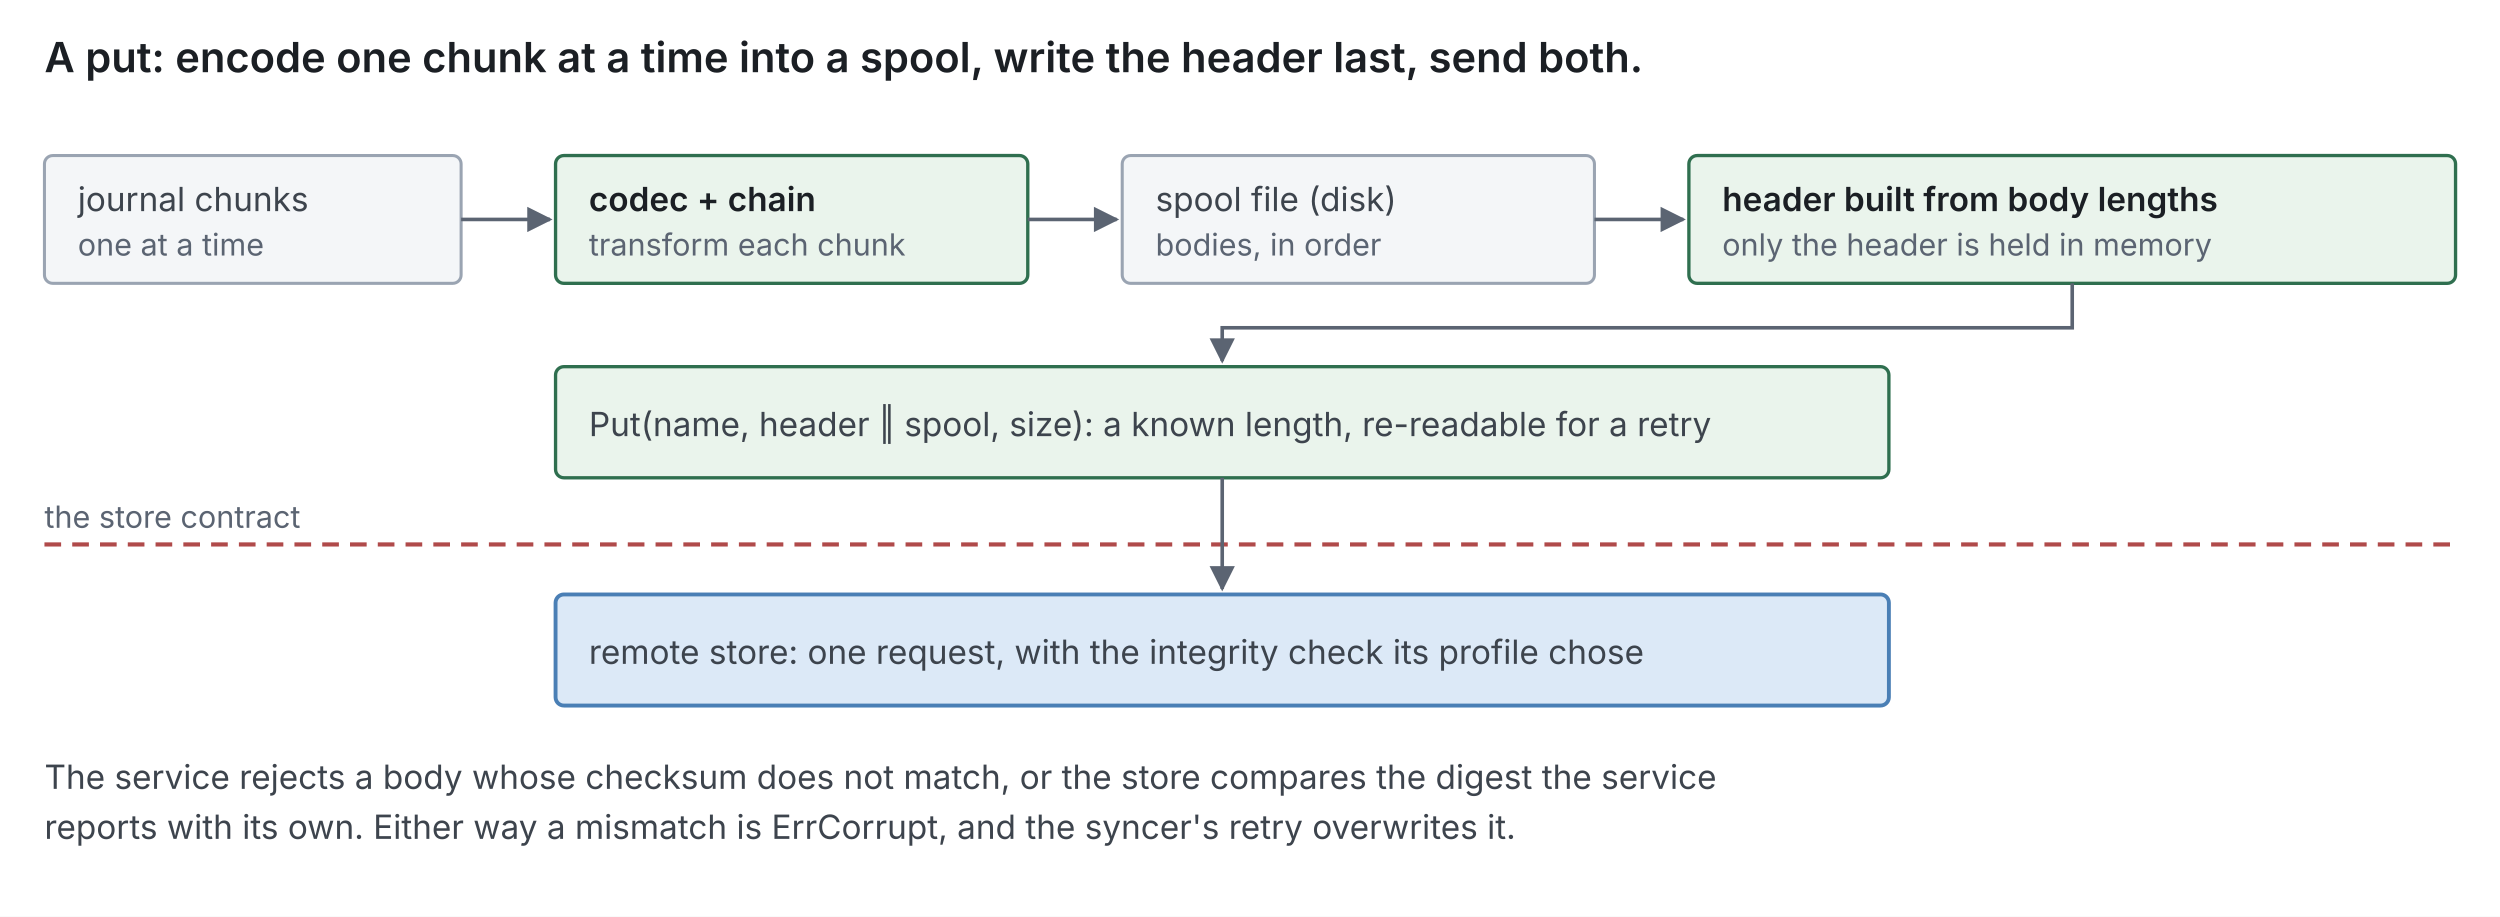
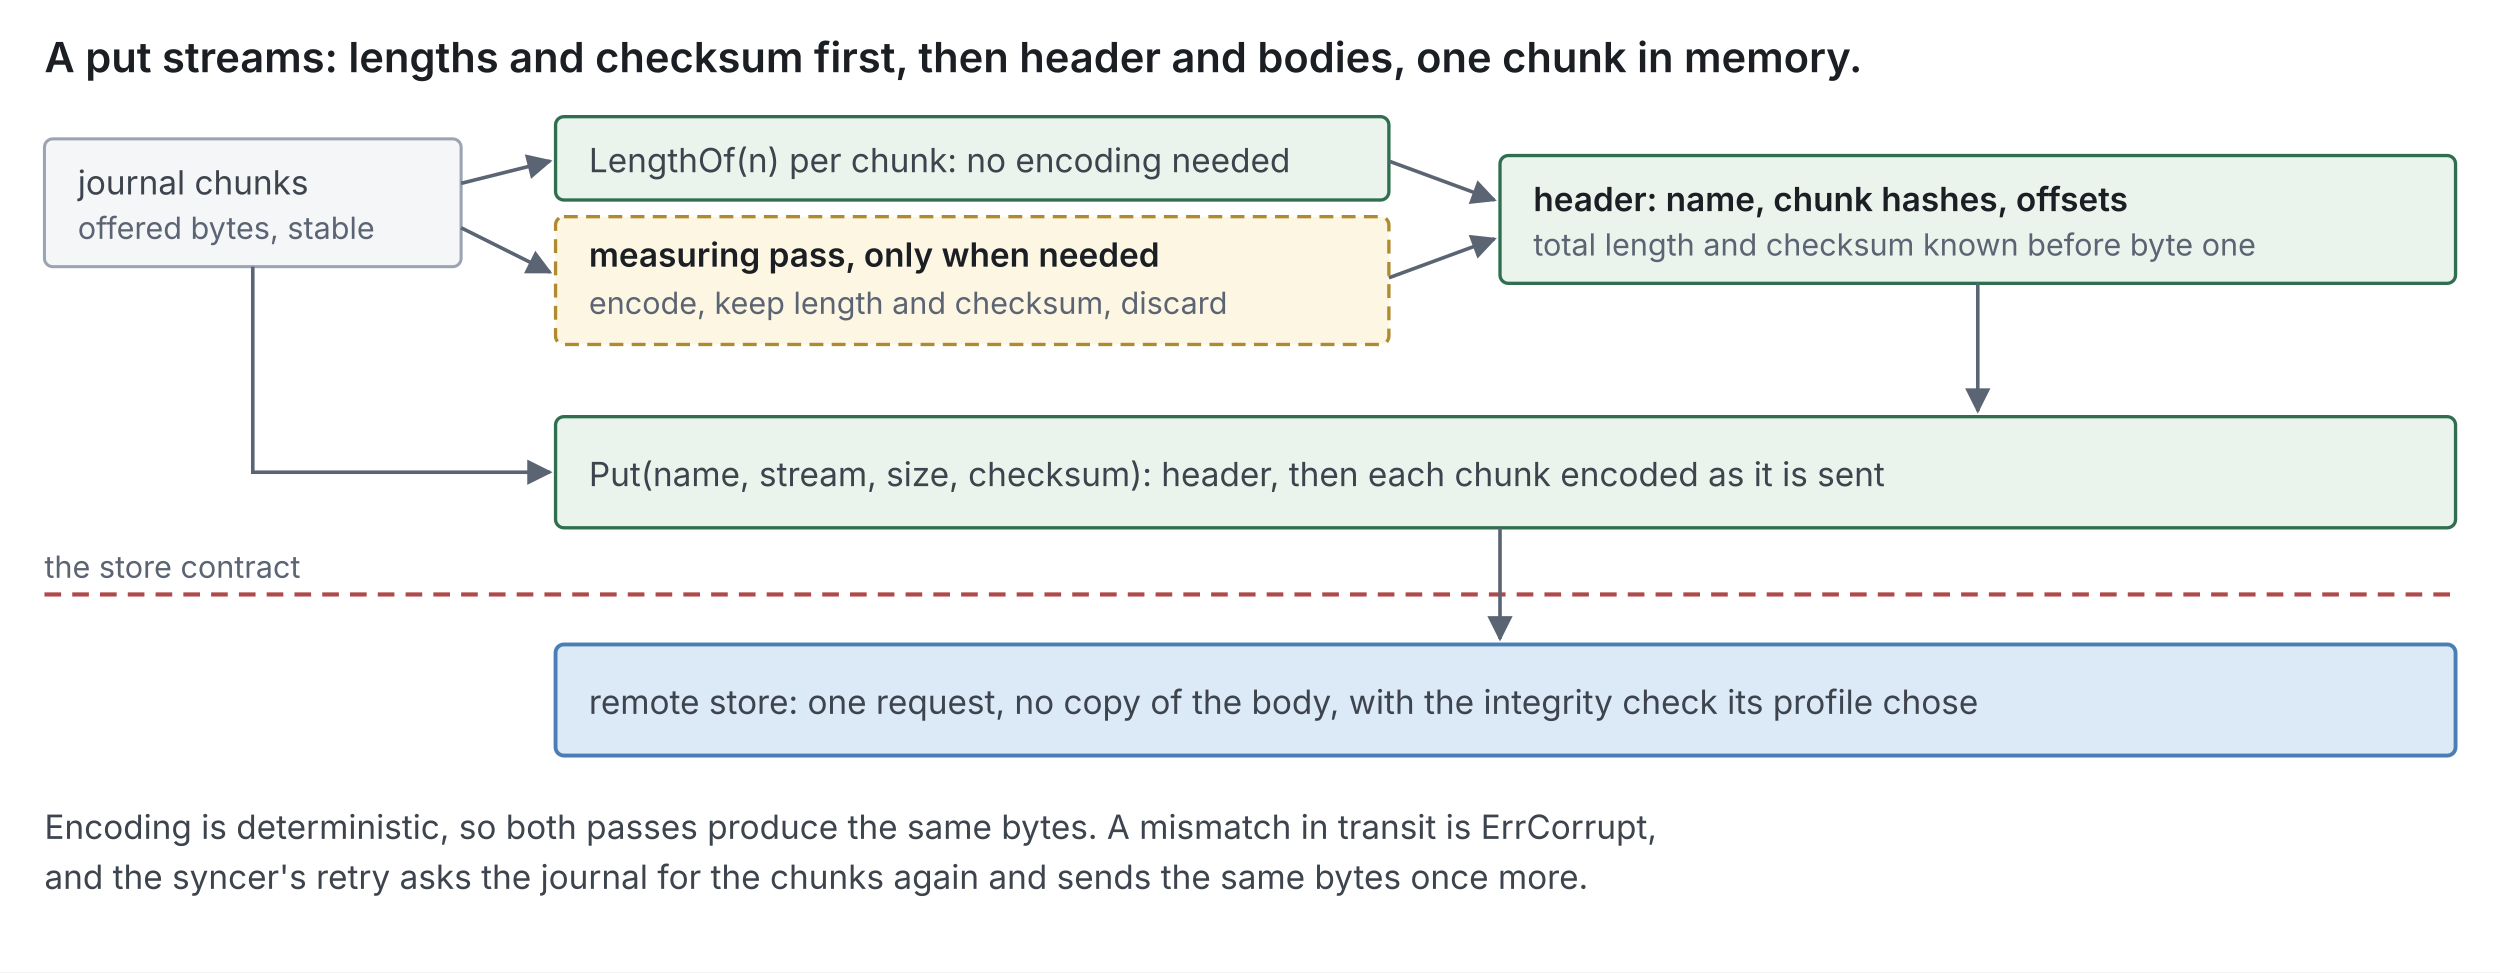
- <svg xmlns="http://www.w3.org/2000/svg" viewBox="0 0 900 330" width="900" height="330" font-family="system-ui,-apple-system,Segoe UI,sans-serif">
+ <svg xmlns="http://www.w3.org/2000/svg" viewBox="0 0 900 350" width="900" height="350" font-family="system-ui,-apple-system,Segoe UI,sans-serif">
  <defs>
    <style>
      .t  { font-size: 15px; font-weight: 600; fill: #1b1f24 }
      .h  { font-size: 12px; font-weight: 600; fill: #1b1f24 }
      .l  { font-size: 12px; fill: #3d444d }
      .s  { font-size: 11px; fill: #5b6472 }
      .io  { fill: #f4f6f8; stroke: #9aa4b2; stroke-width: 1.1 }
      .up  { fill: #eaf4ec; stroke: #2f6f4f; stroke-width: 1.2 }
+       .opt { fill: #fdf6e3; stroke: #b08a2e; stroke-width: 1.2; stroke-dasharray: 5 3 }
      .dn  { fill: #dce9f7; stroke: #4a7fb5; stroke-width: 1.4 }
      .line { stroke: #b04a4a; stroke-width: 1.5; stroke-dasharray: 6 4 }
      .arr { stroke: #5b6472; stroke-width: 1.3; fill: none }
    </style>
    <marker id="a" viewBox="0 0 10 10" refX="9" refY="5" markerWidth="7" markerHeight="7" orient="auto">
      <path d="M0,0 L10,5 L0,10 z" fill="#5b6472" />
    </marker>
  </defs>
-   <rect width="900" height="330" fill="#ffffff" />
-   <text x="16" y="26" class="t">A put: encode one chunk at a time into a spool, write the header last, send both.</text>
-   <rect x="16" y="56" width="150" height="46" rx="3" class="io" />
-   <text x="28" y="76" class="l">journal chunks</text>
-   <text x="28" y="92" class="s">one at a time</text>
-   <rect x="200" y="56" width="170" height="46" rx="3" class="up" />
-   <text x="212" y="76" class="h">codec + chain</text>
-   <text x="212" y="92" class="s">transform each chunk</text>
-   <rect x="404" y="56" width="170" height="46" rx="3" class="io" />
-   <text x="416" y="76" class="l">spool file (disk)</text>
-   <text x="416" y="92" class="s">bodies, in order</text>
-   <rect x="608" y="56" width="276" height="46" rx="3" class="up" />
-   <text x="620" y="76" class="h">header built from body lengths</text>
-   <text x="620" y="92" class="s">only the header is held in memory</text>
-   <path d="M166,79 L198,79" class="arr" marker-end="url(#a)" />
-   <path d="M370,79 L402,79" class="arr" marker-end="url(#a)" />
-   <path d="M574,79 L606,79" class="arr" marker-end="url(#a)" />
-   <rect x="200" y="132" width="480" height="40" rx="3" class="up" />
-   <text x="212" y="157" class="l">Put(name, header ‖ spool, size): a known length, re-readable for a retry</text>
-   <path d="M746,102 L746,118 L440,118 L440,130" class="arr" marker-end="url(#a)" />
-   <line x1="16" y1="196" x2="884" y2="196" class="line" />
-   <text x="16" y="190" class="s">the store contract</text>
-   <rect x="200" y="214" width="480" height="40" rx="3" class="dn" />
-   <text x="212" y="239" class="l">remote store: one request, with the integrity check its profile chose</text>
-   <path d="M440,172 L440,212" class="arr" marker-end="url(#a)" />
-   <text x="16" y="284" class="l">The service rejects a body whose checksum does not match, or the store compares the digest the service</text>
-   <text x="16" y="302" class="l">reports with its own. Either way a mismatch is ErrCorrupt, and the syncer's retry overwrites it.</text>
+   <rect width="900" height="350" fill="#ffffff" />
+   <text x="16" y="26" class="t">A put streams: lengths and checksum first, then header and bodies, one chunk in memory.</text>
+   <rect x="16" y="50" width="150" height="46" rx="3" class="io" />
+   <text x="28" y="70" class="l">journal chunks</text>
+   <text x="28" y="86" class="s">offered bytes, stable</text>
+   <rect x="200" y="42" width="300" height="30" rx="3" class="up" />
+   <text x="212" y="62" class="l">LengthOf(n) per chunk: no encoding needed</text>
+   <rect x="200" y="78" width="300" height="46" rx="3" class="opt" />
+   <text x="212" y="96" class="h">measuring pass, only when needed</text>
+   <text x="212" y="113" class="s">encode, keep length and checksum, discard</text>
+   <path d="M166,66 L198,58" class="arr" marker-end="url(#a)" />
+   <path d="M166,82 L198,98" class="arr" marker-end="url(#a)" />
+   <rect x="540" y="56" width="344" height="46" rx="3" class="up" />
+   <text x="552" y="76" class="h">header: name, chunk hashes, offsets</text>
+   <text x="552" y="92" class="s">total length and checksum known before byte one</text>
+   <path d="M500,58 L538,72" class="arr" marker-end="url(#a)" />
+   <path d="M500,100 L538,86" class="arr" marker-end="url(#a)" />
+   <rect x="200" y="150" width="684" height="40" rx="3" class="up" />
+   <text x="212" y="175" class="l">Put(name, stream, size, checksum): header, then each chunk encoded as it is sent</text>
+   <path d="M712,102 L712,148" class="arr" marker-end="url(#a)" />
+   <path d="M91,96 L91,170 L198,170" class="arr" marker-end="url(#a)" />
+   <line x1="16" y1="214" x2="884" y2="214" class="line" />
+   <text x="16" y="208" class="s">the store contract</text>
+   <rect x="200" y="232" width="684" height="40" rx="3" class="dn" />
+   <text x="212" y="257" class="l">remote store: one request, no copy of the body, with the integrity check its profile chose</text>
+   <path d="M540,190 L540,230" class="arr" marker-end="url(#a)" />
+   <text x="16" y="302" class="l">Encoding is deterministic, so both passes produce the same bytes. A mismatch in transit is ErrCorrupt,</text>
+   <text x="16" y="320" class="l">and the syncer's retry asks the journal for the chunks again and sends the same bytes once more.</text>
</svg>
